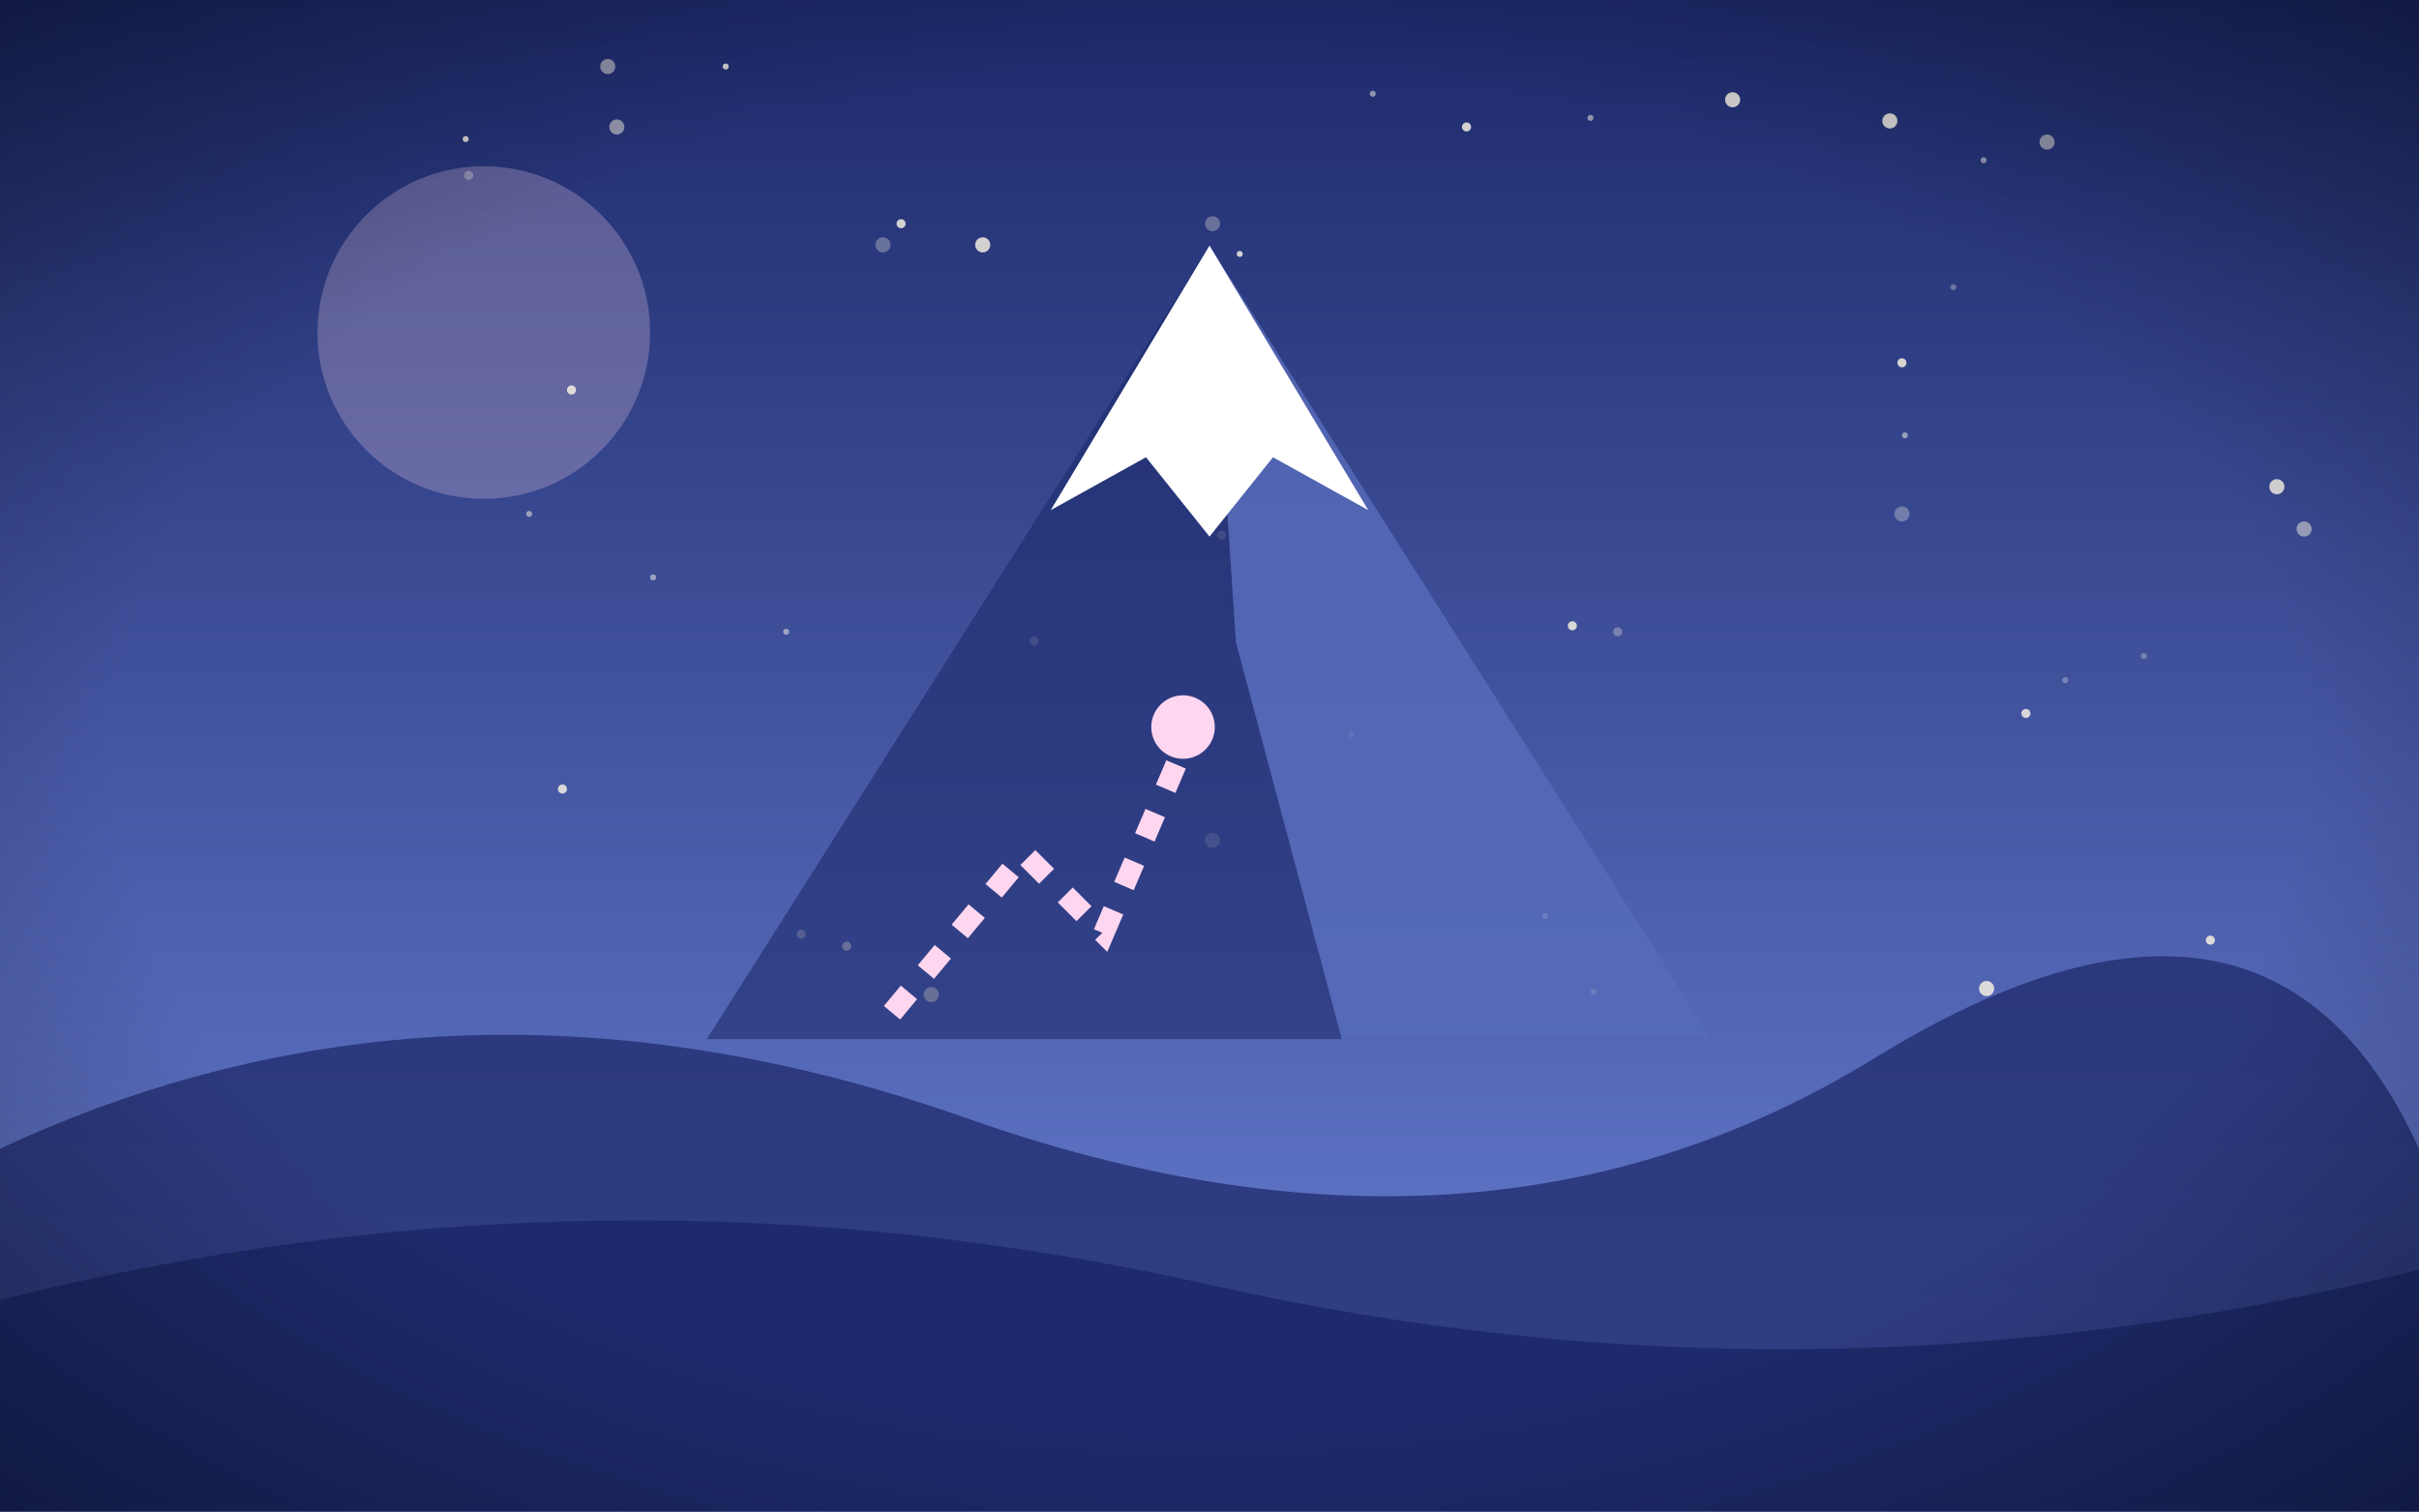
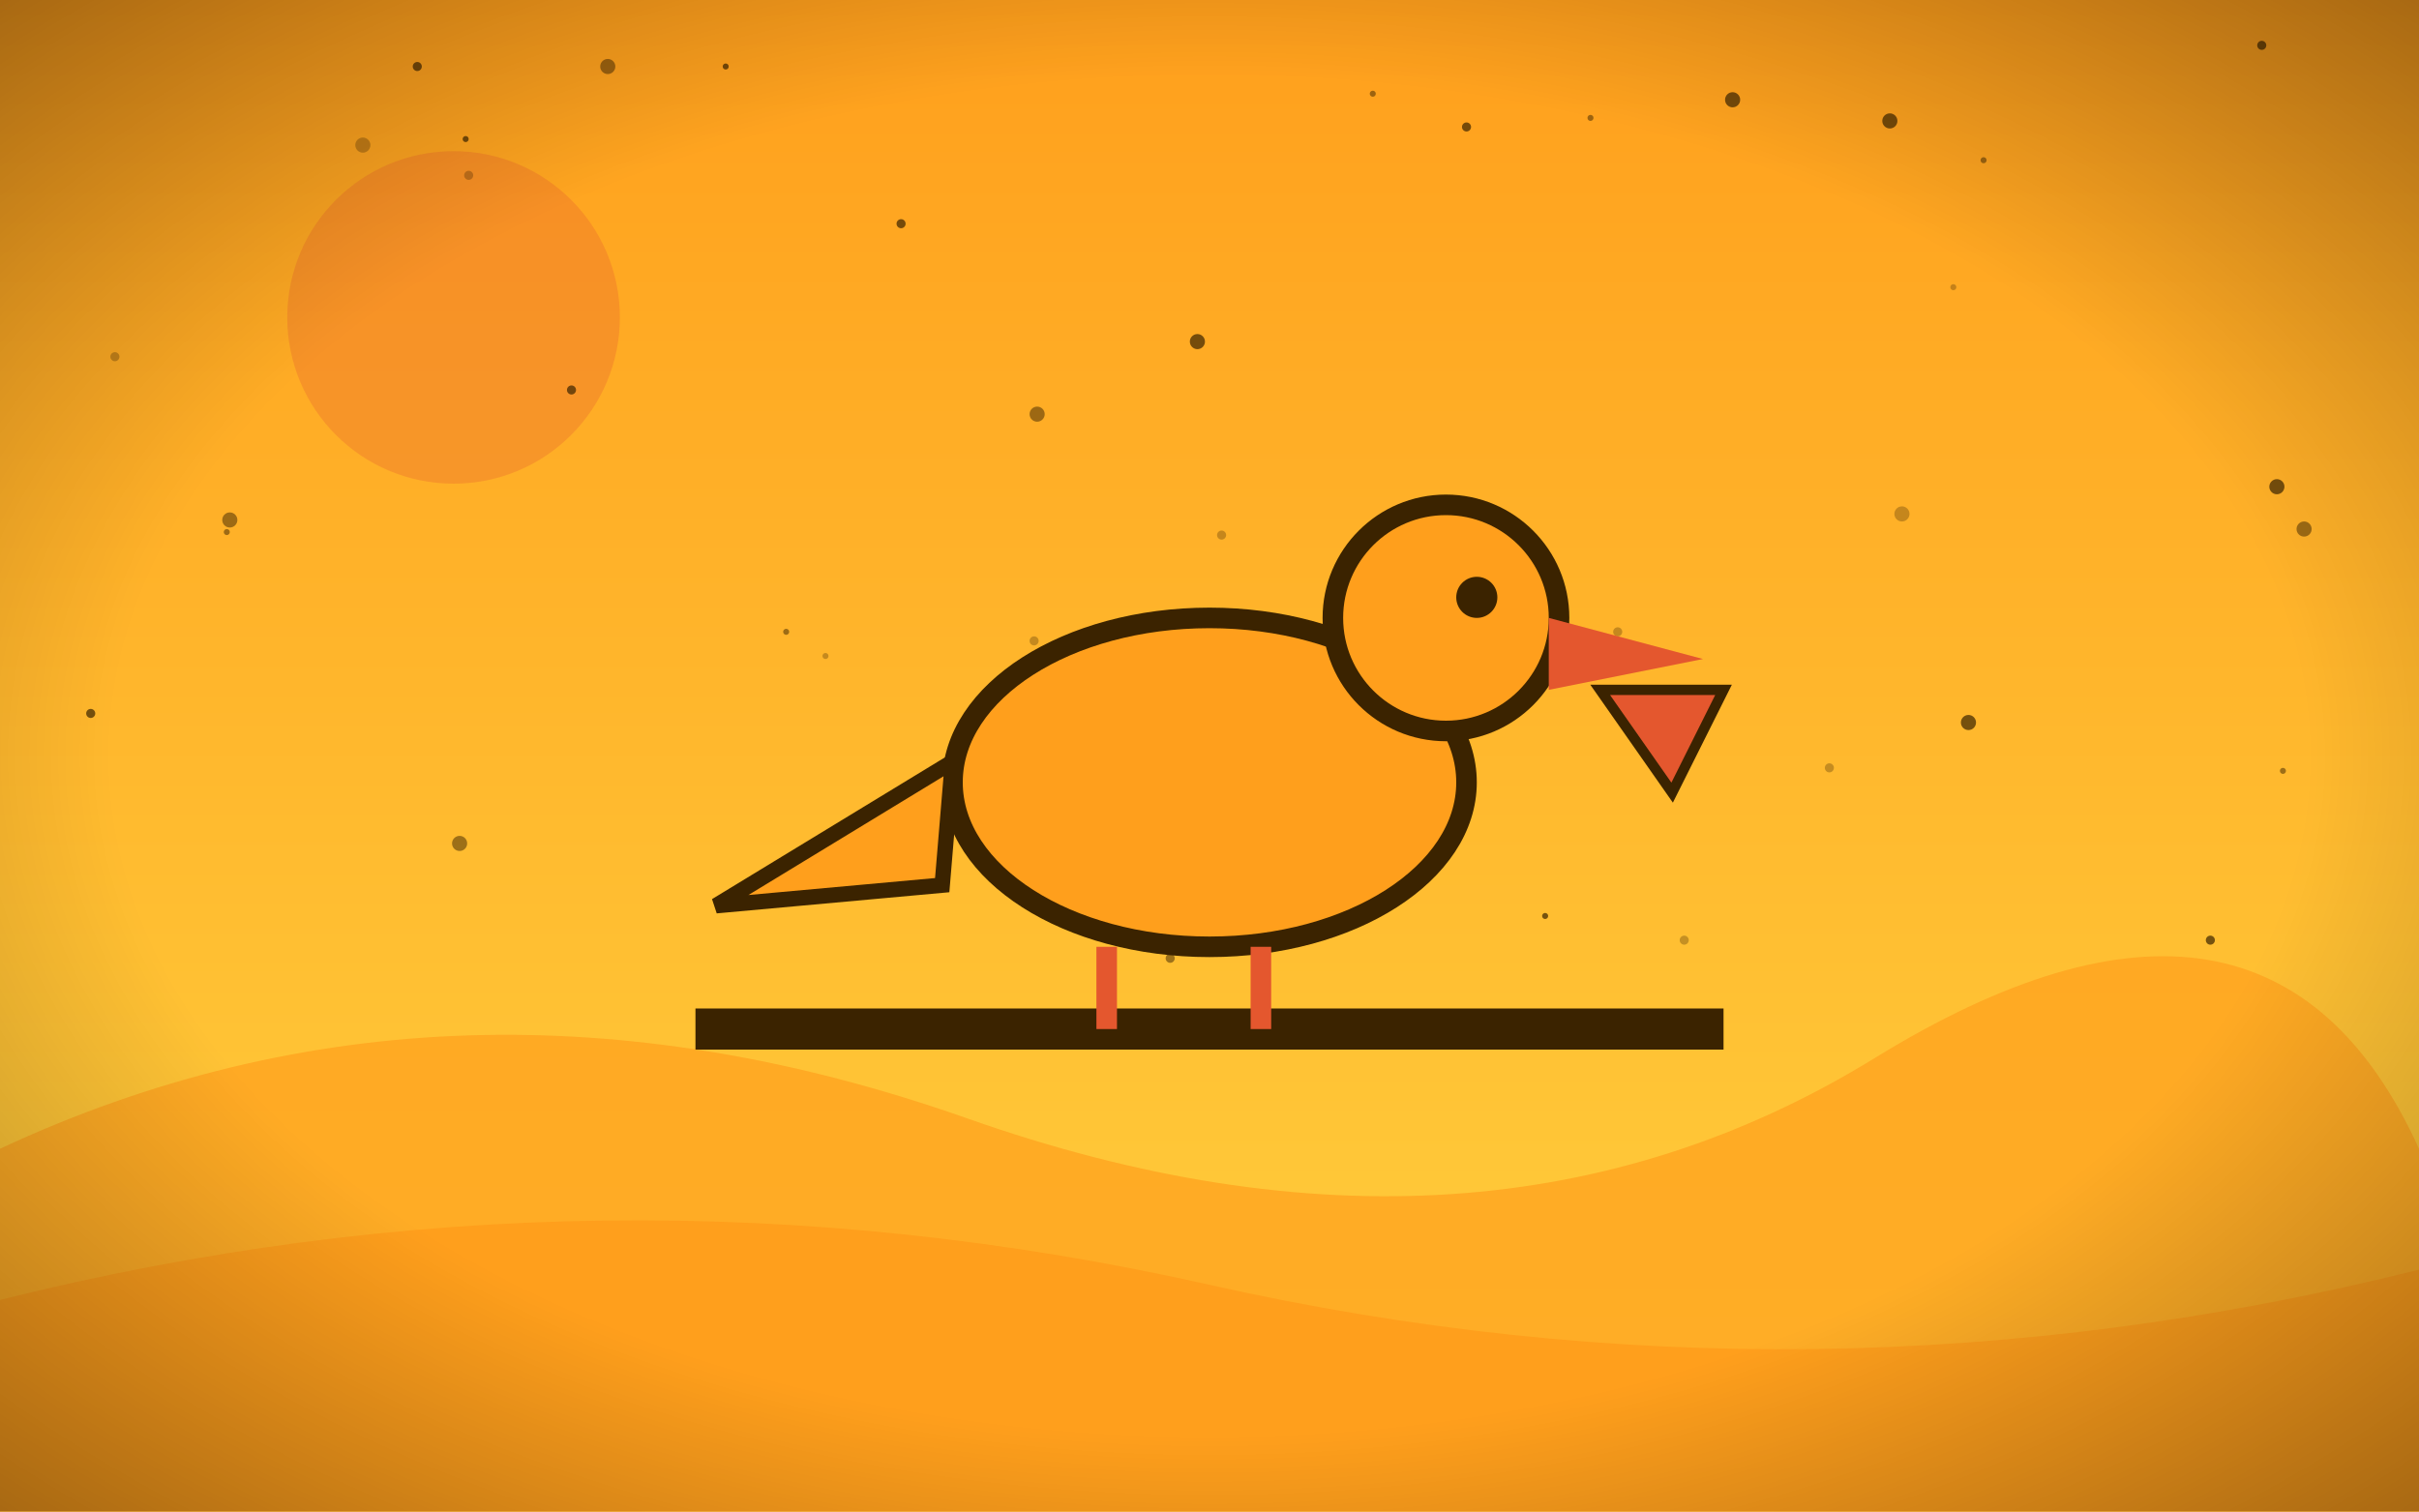
<svg xmlns="http://www.w3.org/2000/svg" viewBox="0 0 800 500" width="800" height="500">
  <defs>
    <linearGradient id="g" x1="0" y1="0" x2="0" y2="1">
-       <stop offset="0" stop-color="#1d2a6b" />
-       <stop offset="1" stop-color="#6d83d9" />
+       <stop offset="0" stop-color="#ff9f1c" />
+       <stop offset="1" stop-color="#ffd23f" />
    </linearGradient>
    <radialGradient id="v" cx=".5" cy=".5" r=".75">
      <stop offset=".6" stop-color="#000" stop-opacity="0" />
-       <stop offset="1" stop-color="#000" stop-opacity=".45" />
+       <stop offset="1" stop-color="#000" stop-opacity=".4" />
    </radialGradient>
  </defs>
  <rect width="800" height="500" fill="url(#g)" />
-   <circle cx="160" cy="110" r="55" fill="#ffd6f0" opacity=".25" />
-   <circle cx="325" cy="81" r="2.5" fill="#fff8e6" opacity="0.8" />
-   <circle cx="292" cy="81" r="2.5" fill="#fff8e6" opacity="0.3" />
-   <circle cx="401" cy="74" r="2.5" fill="#fff8e6" opacity="0.3" />
-   <circle cx="280" cy="313" r="1.5" fill="#fff8e6" opacity="0.8" />
-   <circle cx="265" cy="309" r="1.5" fill="#fff8e6" opacity="0.5" />
-   <circle cx="709" cy="217" r="1" fill="#fff8e6" opacity="0.3" />
-   <circle cx="155" cy="58" r="1.5" fill="#fff8e6" opacity="0.3" />
-   <circle cx="201" cy="22" r="2.5" fill="#fff8e6" opacity="0.5" />
-   <circle cx="154" cy="46" r="1" fill="#fff8e6" opacity="0.8" />
-   <circle cx="298" cy="74" r="1.5" fill="#fff8e6" opacity="0.8" />
-   <circle cx="342" cy="212" r="1.5" fill="#fff8e6" opacity="0.3" />
-   <circle cx="646" cy="95" r="1" fill="#fff8e6" opacity="0.3" />
-   <circle cx="396" cy="113" r="2.5" fill="#fff8e6" opacity="0.8" />
-   <circle cx="573" cy="33" r="2.5" fill="#fff8e6" opacity="0.8" />
-   <circle cx="526" cy="39" r="1" fill="#fff8e6" opacity="0.5" />
-   <circle cx="485" cy="42" r="1.5" fill="#fff8e6" opacity="0.8" />
-   <circle cx="189" cy="129" r="1.5" fill="#fff8e6" opacity="0.8" />
-   <circle cx="629" cy="170" r="2.5" fill="#fff8e6" opacity="0.3" />
-   <circle cx="260" cy="209" r="1" fill="#fff8e6" opacity="0.5" />
-   <circle cx="753" cy="161" r="2.5" fill="#fff8e6" opacity="0.8" />
-   <circle cx="511" cy="303" r="1" fill="#fff8e6" opacity="0.8" />
-   <circle cx="625" cy="40" r="2.5" fill="#fff8e6" opacity="0.8" />
-   <circle cx="762" cy="175" r="2.5" fill="#fff8e6" opacity="0.5" />
-   <circle cx="308" cy="329" r="2.5" fill="#fff8e6" opacity="0.8" />
-   <circle cx="204" cy="42" r="2.5" fill="#fff8e6" opacity="0.5" />
-   <circle cx="216" cy="191" r="1" fill="#fff8e6" opacity="0.5" />
-   <circle cx="683" cy="225" r="1" fill="#fff8e6" opacity="0.3" />
-   <circle cx="677" cy="47" r="2.5" fill="#fff8e6" opacity="0.5" />
-   <circle cx="527" cy="328" r="1" fill="#fff8e6" opacity="0.8" />
-   <circle cx="670" cy="236" r="1.5" fill="#fff8e6" opacity="0.8" />
-   <circle cx="535" cy="209" r="1.5" fill="#fff8e6" opacity="0.3" />
-   <circle cx="240" cy="22" r="1" fill="#fff8e6" opacity="0.8" />
-   <circle cx="454" cy="31" r="1" fill="#fff8e6" opacity="0.5" />
-   <circle cx="731" cy="311" r="1.5" fill="#fff8e6" opacity="0.8" />
-   <circle cx="447" cy="243" r="1" fill="#fff8e6" opacity="0.5" />
-   <circle cx="404" cy="177" r="1.5" fill="#fff8e6" opacity="0.3" />
-   <circle cx="656" cy="53" r="1" fill="#fff8e6" opacity="0.5" />
-   <circle cx="186" cy="261" r="1.5" fill="#fff8e6" opacity="0.8" />
-   <circle cx="629" cy="120" r="1.5" fill="#fff8e6" opacity="0.8" />
-   <circle cx="657" cy="327" r="2.5" fill="#fff8e6" opacity="0.8" />
-   <circle cx="630" cy="144" r="1" fill="#fff8e6" opacity="0.5" />
-   <circle cx="520" cy="207" r="1.5" fill="#fff8e6" opacity="0.8" />
-   <circle cx="401" cy="278" r="2.5" fill="#fff8e6" opacity="0.3" />
-   <circle cx="175" cy="170" r="1" fill="#fff8e6" opacity="0.5" />
-   <circle cx="410" cy="84" r="1" fill="#fff8e6" opacity="0.8" />
-   <path d="M0,380 Q150,310 320,370 T620,350 T800,380 V500 H0Z" fill="#1d2a6b" opacity=".75" />
-   <path d="M0,430 Q200,380 400,425 T800,420 V500 H0Z" fill="#1d2a6b" />
-   <g transform="translate(400,230) scale(1.75)">
-     <polygon points="-95,65 0,-85 95,65" fill="#1d2a6b" opacity=".6" />
-     <polygon points="0,-85 95,65 25,65 5,-10" fill="#6d83d9" opacity=".6" />
-     <polygon points="-30,-35 0,-85 30,-35 12,-45 0,-30 -12,-45" fill="#fff" />
-     <path d="M-60,60 L-35,30 L-20,45 L-5,10" stroke="#ffd6f0" stroke-width="4" fill="none" stroke-dasharray="5 5" />
-     <circle cx="-5" cy="6" r="6" fill="#ffd6f0" />
+   <circle cx="150" cy="105" r="55" fill="#e4572e" opacity=".28" />
+   <circle cx="755" cy="255" r="1" fill="#3b2300" opacity="0.5" />
+   <circle cx="152" cy="279" r="2.5" fill="#3b2300" opacity="0.5" />
+   <circle cx="38" cy="118" r="1.5" fill="#3b2300" opacity="0.3" />
+   <circle cx="387" cy="317" r="1.5" fill="#3b2300" opacity="0.5" />
+   <circle cx="605" cy="254" r="1.5" fill="#3b2300" opacity="0.3" />
+   <circle cx="557" cy="311" r="1.5" fill="#3b2300" opacity="0.3" />
+   <circle cx="748" cy="15" r="1.5" fill="#3b2300" opacity="0.7" />
+   <circle cx="138" cy="22" r="1.5" fill="#3b2300" opacity="0.7" />
+   <circle cx="343" cy="137" r="2.5" fill="#3b2300" opacity="0.5" />
+   <circle cx="273" cy="217" r="1" fill="#3b2300" opacity="0.3" />
+   <circle cx="155" cy="58" r="1.5" fill="#3b2300" opacity="0.3" />
+   <circle cx="201" cy="22" r="2.5" fill="#3b2300" opacity="0.5" />
+   <circle cx="154" cy="46" r="1" fill="#3b2300" opacity="0.7" />
+   <circle cx="298" cy="74" r="1.5" fill="#3b2300" opacity="0.7" />
+   <circle cx="342" cy="212" r="1.5" fill="#3b2300" opacity="0.3" />
+   <circle cx="646" cy="95" r="1" fill="#3b2300" opacity="0.3" />
+   <circle cx="396" cy="113" r="2.5" fill="#3b2300" opacity="0.7" />
+   <circle cx="573" cy="33" r="2.5" fill="#3b2300" opacity="0.7" />
+   <circle cx="526" cy="39" r="1" fill="#3b2300" opacity="0.5" />
+   <circle cx="485" cy="42" r="1.5" fill="#3b2300" opacity="0.7" />
+   <circle cx="189" cy="129" r="1.5" fill="#3b2300" opacity="0.7" />
+   <circle cx="629" cy="170" r="2.5" fill="#3b2300" opacity="0.3" />
+   <circle cx="260" cy="209" r="1" fill="#3b2300" opacity="0.5" />
+   <circle cx="753" cy="161" r="2.5" fill="#3b2300" opacity="0.7" />
+   <circle cx="511" cy="303" r="1" fill="#3b2300" opacity="0.7" />
+   <circle cx="625" cy="40" r="2.5" fill="#3b2300" opacity="0.7" />
+   <circle cx="762" cy="175" r="2.5" fill="#3b2300" opacity="0.5" />
+   <circle cx="308" cy="279" r="2.5" fill="#3b2300" opacity="0.3" />
+   <circle cx="75" cy="176" r="1" fill="#3b2300" opacity="0.5" />
+   <circle cx="76" cy="172" r="2.5" fill="#3b2300" opacity="0.5" />
+   <circle cx="120" cy="48" r="2.5" fill="#3b2300" opacity="0.3" />
+   <circle cx="651" cy="239" r="2.5" fill="#3b2300" opacity="0.7" />
+   <circle cx="30" cy="236" r="1.5" fill="#3b2300" opacity="0.7" />
+   <circle cx="535" cy="209" r="1.5" fill="#3b2300" opacity="0.3" />
+   <circle cx="240" cy="22" r="1" fill="#3b2300" opacity="0.7" />
+   <circle cx="454" cy="31" r="1" fill="#3b2300" opacity="0.5" />
+   <circle cx="731" cy="311" r="1.5" fill="#3b2300" opacity="0.7" />
+   <circle cx="447" cy="243" r="1" fill="#3b2300" opacity="0.5" />
+   <circle cx="404" cy="177" r="1.5" fill="#3b2300" opacity="0.3" />
+   <circle cx="656" cy="53" r="1" fill="#3b2300" opacity="0.5" />
+   <path d="M0,380 Q150,310 320,370 T620,350 T800,380 V500 H0Z" fill="#ff9f1c" opacity=".7" />
+   <path d="M0,430 Q200,380 400,425 T800,420 V500 H0Z" fill="#ff9f1c" />
+   <g transform="translate(400,235) scale(1.7)">
+     <line x1="-100" y1="62" x2="100" y2="62" stroke="#3b2300" stroke-width="8" />
+     <ellipse cy="14" rx="50" ry="32" fill="#ff9f1c" stroke="#3b2300" stroke-width="4" />
+     <circle cx="46" cy="-18" r="22" fill="#ff9f1c" stroke="#3b2300" stroke-width="4" />
+     <circle cx="52" cy="-22" r="4" fill="#3b2300" />
+     <polygon points="66,-18 96,-10 66,-4" fill="#e4572e" />
+     <polygon points="76,-4 100,-4 90,16" fill="#e4572e" stroke="#3b2300" stroke-width="2" />
+     <polygon points="-50,10 -96,38 -52,34" fill="#ff9f1c" stroke="#3b2300" stroke-width="3" />
+     <path d="M-20,46 V62 M10,46 V62" stroke="#e4572e" stroke-width="4" />
  </g>
  <rect width="800" height="500" fill="url(#v)" />
</svg>
